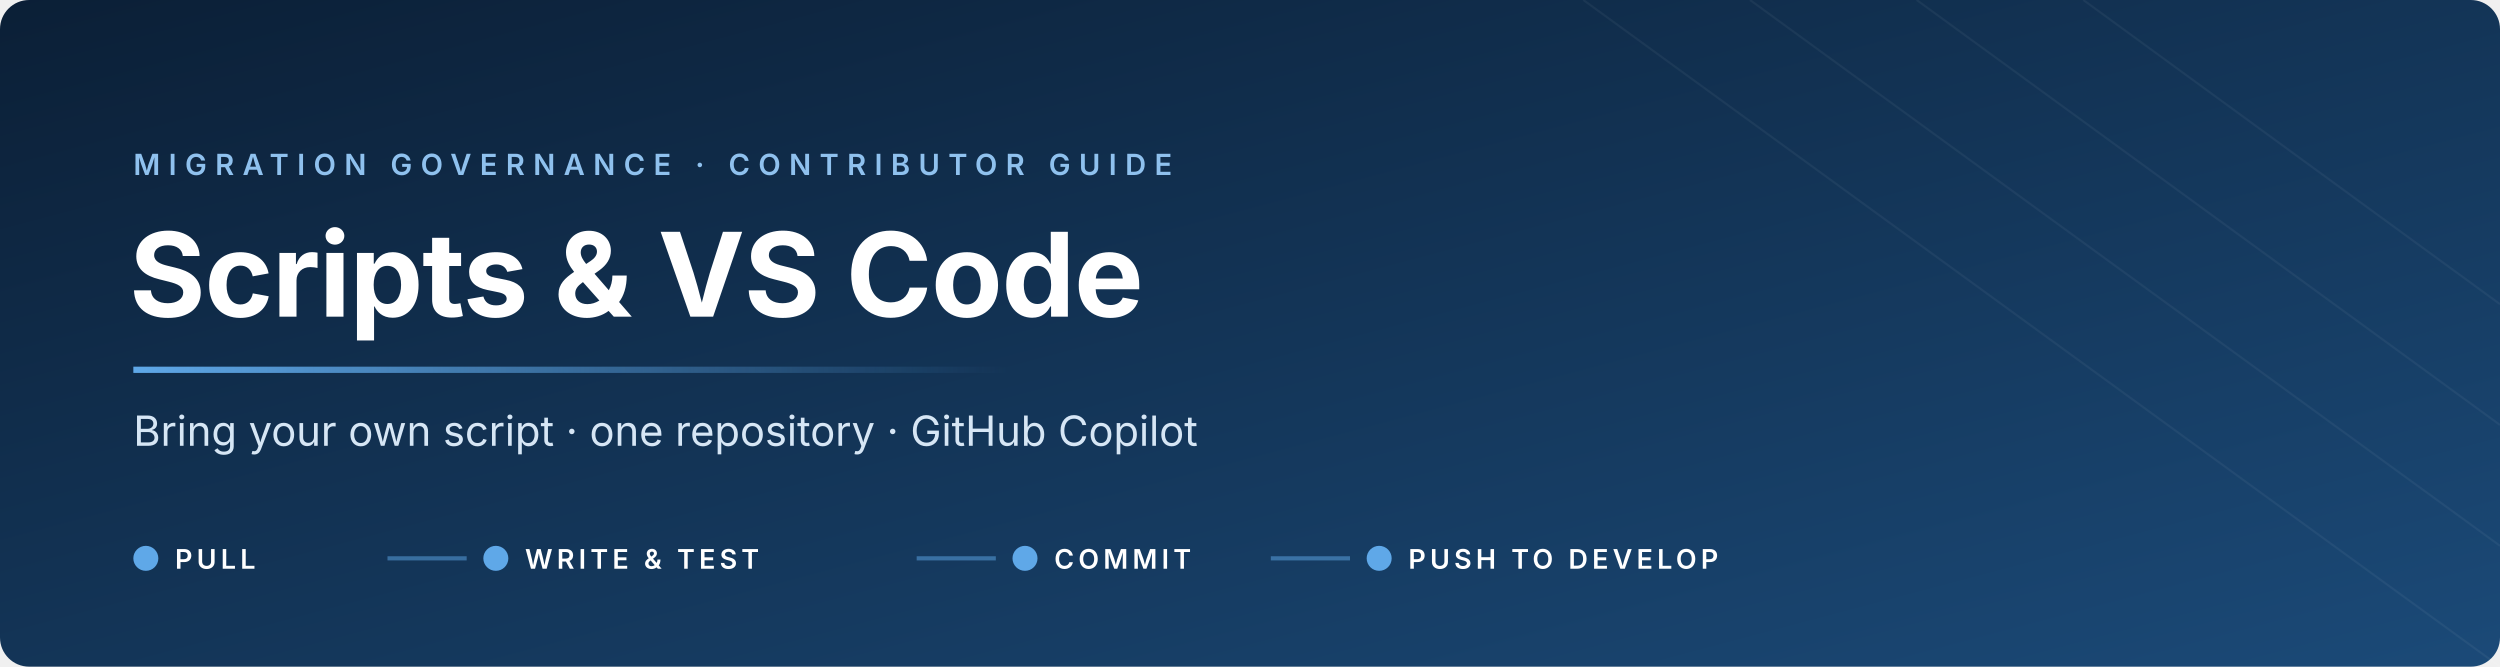
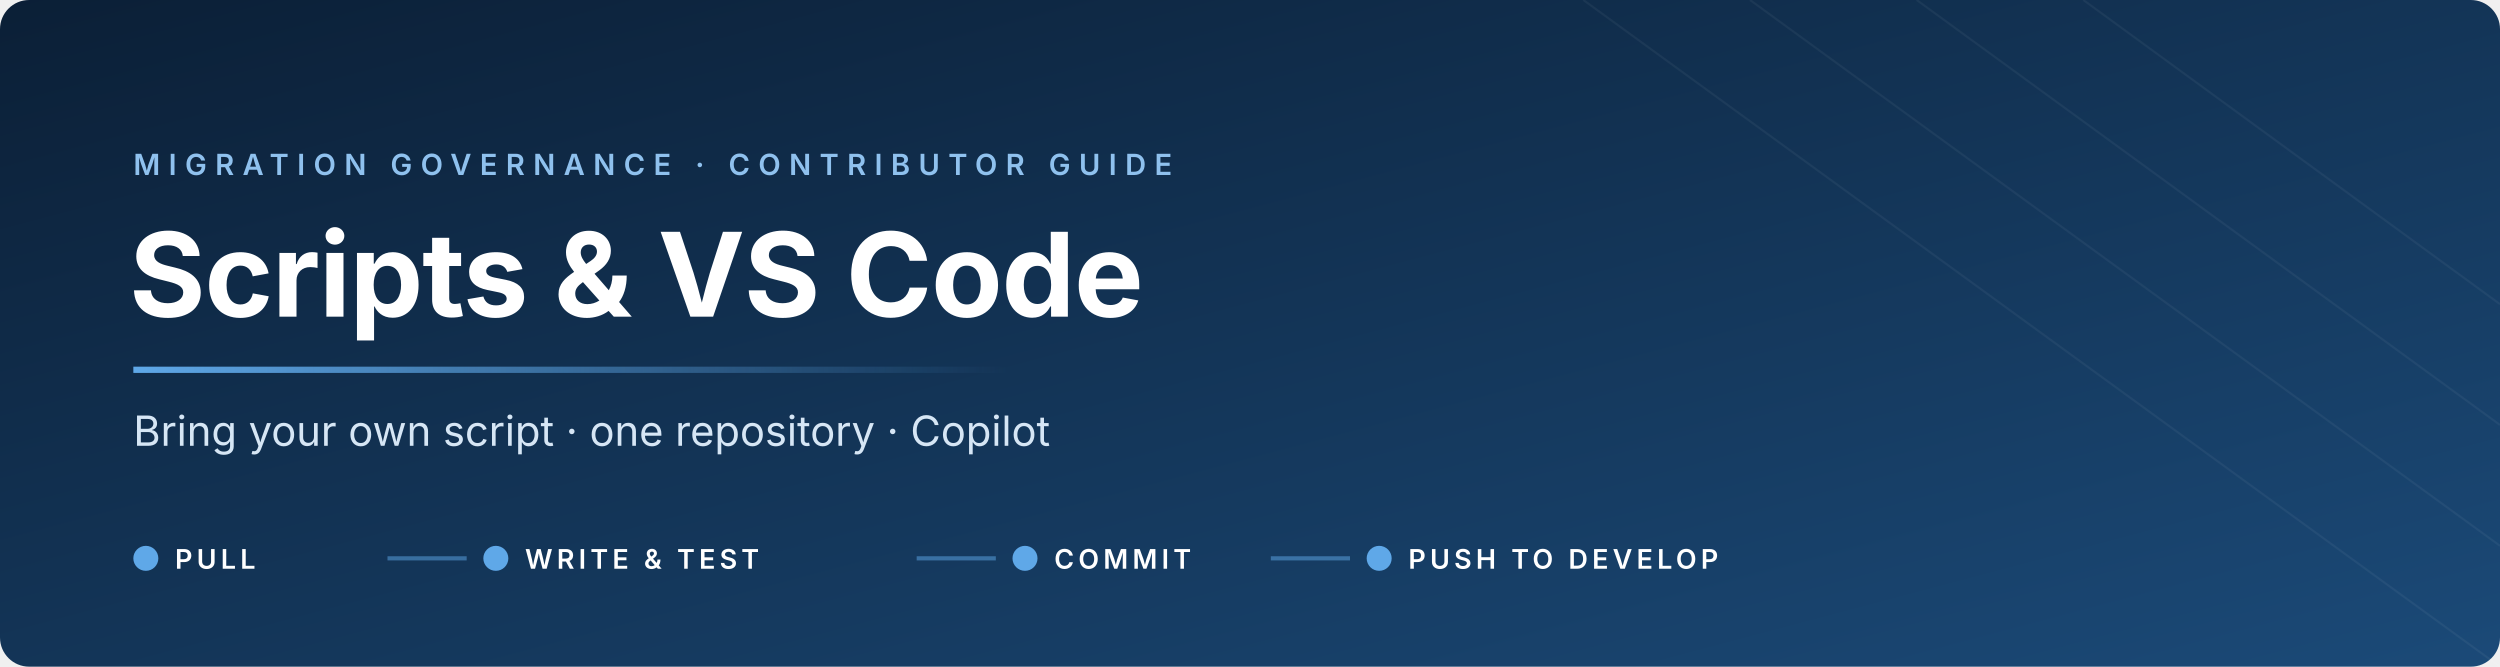
<svg xmlns="http://www.w3.org/2000/svg" width="1200" height="320" viewBox="0 0 1200 320">
  <defs>
    <linearGradient id="bg" x1="0" y1="0" x2="1" y2="1">
      <stop offset="0" stop-color="#0b1f36" />
      <stop offset="1" stop-color="#1b4a78" />
    </linearGradient>
    <linearGradient id="rule" x1="0" x2="1">
      <stop offset="0" stop-color="#5fa8e8" />
      <stop offset="1" stop-color="#5fa8e8" stop-opacity="0" />
    </linearGradient>
  </defs>
  <rect width="1200" height="320" rx="14" fill="url(#bg)" />
  <g stroke="#ffffff" stroke-opacity="0.05">
    <path d="M760 0 L1200 320 M840 0 L1200 262 M920 0 L1200 204 M1000 0 L1200 146" />
  </g>
  <text x="64" y="84" font-family="Segoe UI, Inter, Helvetica Neue, Arial, sans-serif" font-size="14" font-weight="600" letter-spacing="4" fill="#8fc1ee">MIGRATION GOVERNANCE  ·  CONTRIBUTOR GUIDE</text>
  <text x="62" y="152" font-family="Segoe UI, Inter, Helvetica Neue, Arial, sans-serif" font-size="56" font-weight="700" letter-spacing="-0.5" fill="#ffffff">Scripts &amp; VS Code</text>
  <rect x="64" y="176" width="420" height="3" fill="url(#rule)" />
-   <text x="64" y="214" font-family="Segoe UI, Inter, Helvetica Neue, Arial, sans-serif" font-size="20" fill="#d6e6f5">Bring your own script  ·  one repository  ·  GitHub Copilot</text>
+   <text x="64" y="214" font-family="Segoe UI, Inter, Helvetica Neue, Arial, sans-serif" font-size="20" fill="#d6e6f5">Bring your own script  ·  one repository  ·  Copilot</text>
  <g font-family="Segoe UI, Inter, Helvetica Neue, Arial, sans-serif" font-size="13" font-weight="600" letter-spacing="2">
    <circle cx="70" cy="268" r="6" fill="#5fa8e8" />
    <text x="84" y="273" fill="#ffffff">PULL</text>
    <path d="M186 268 H224" stroke="#5fa8e8" stroke-opacity="0.5" stroke-width="2" />
    <circle cx="238" cy="268" r="6" fill="#5fa8e8" />
    <text x="252" y="273" fill="#ffffff">WRITE &amp; TEST</text>
    <path d="M440 268 H478" stroke="#5fa8e8" stroke-opacity="0.5" stroke-width="2" />
    <circle cx="492" cy="268" r="6" fill="#5fa8e8" />
    <text x="506" y="273" fill="#ffffff">COMMIT</text>
    <path d="M610 268 H648" stroke="#5fa8e8" stroke-opacity="0.5" stroke-width="2" />
    <circle cx="662" cy="268" r="6" fill="#5fa8e8" />
    <text x="676" y="273" fill="#ffffff">PUSH TO DEVELOP</text>
  </g>
</svg>
